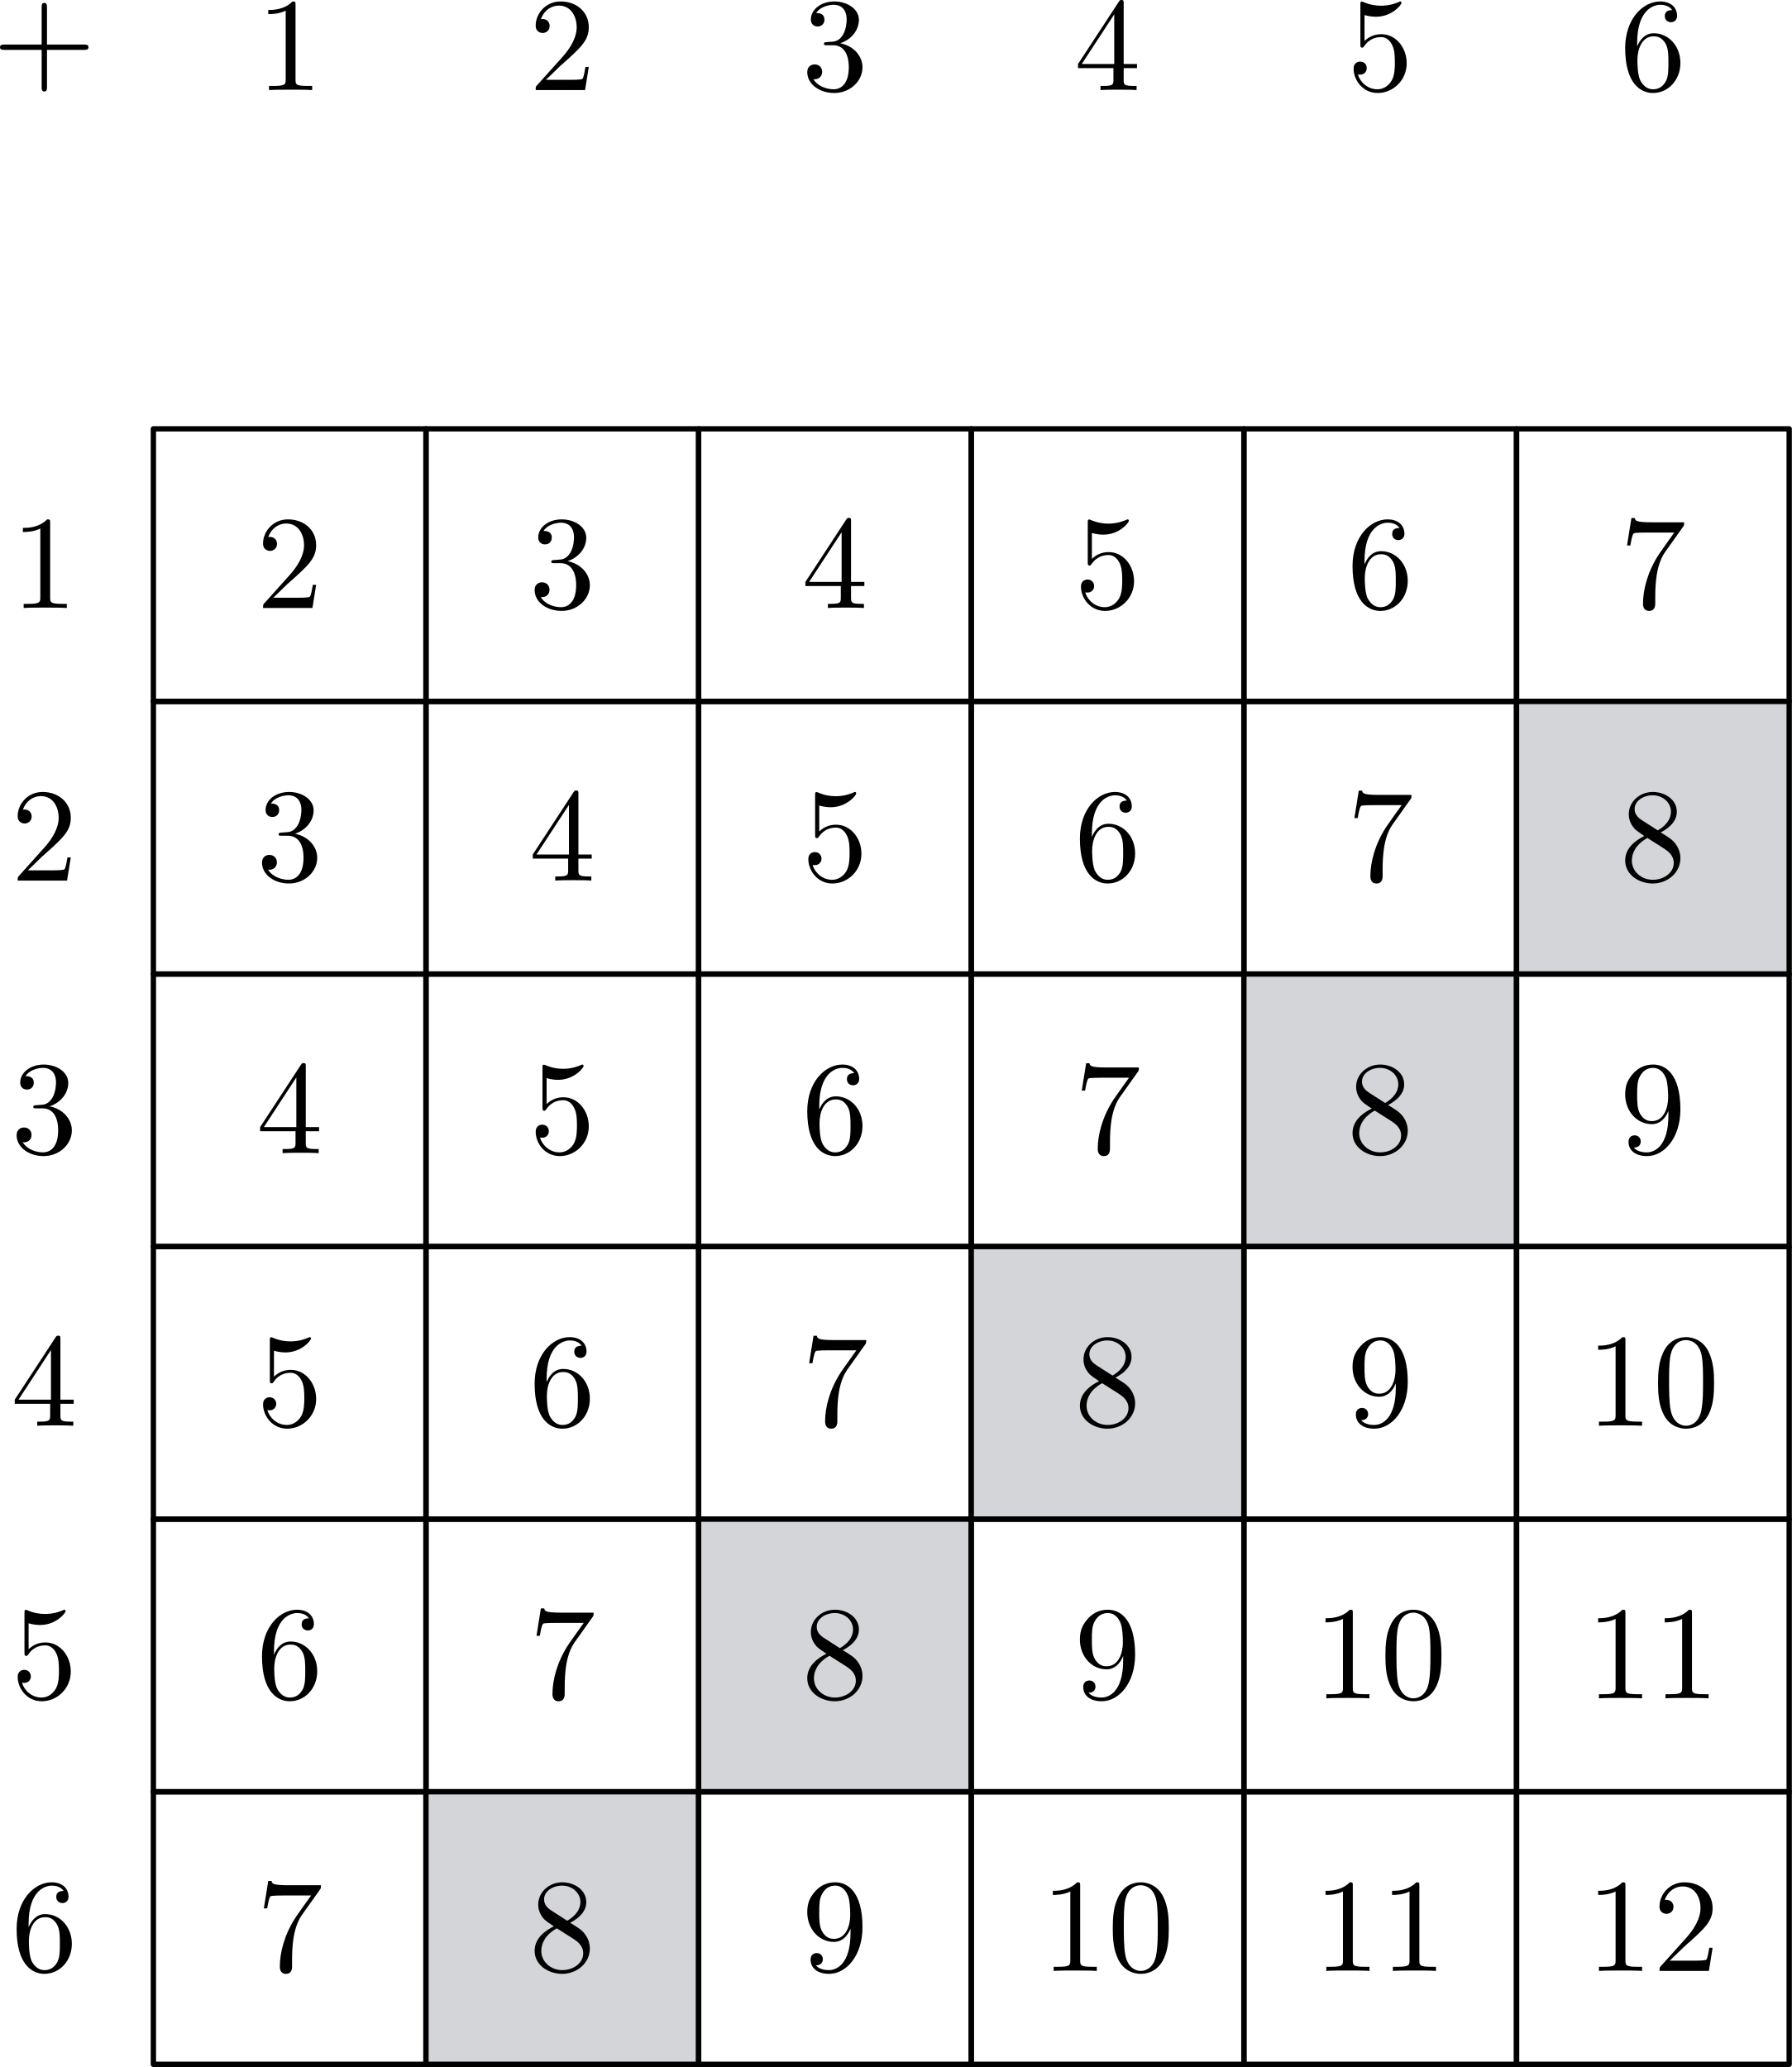
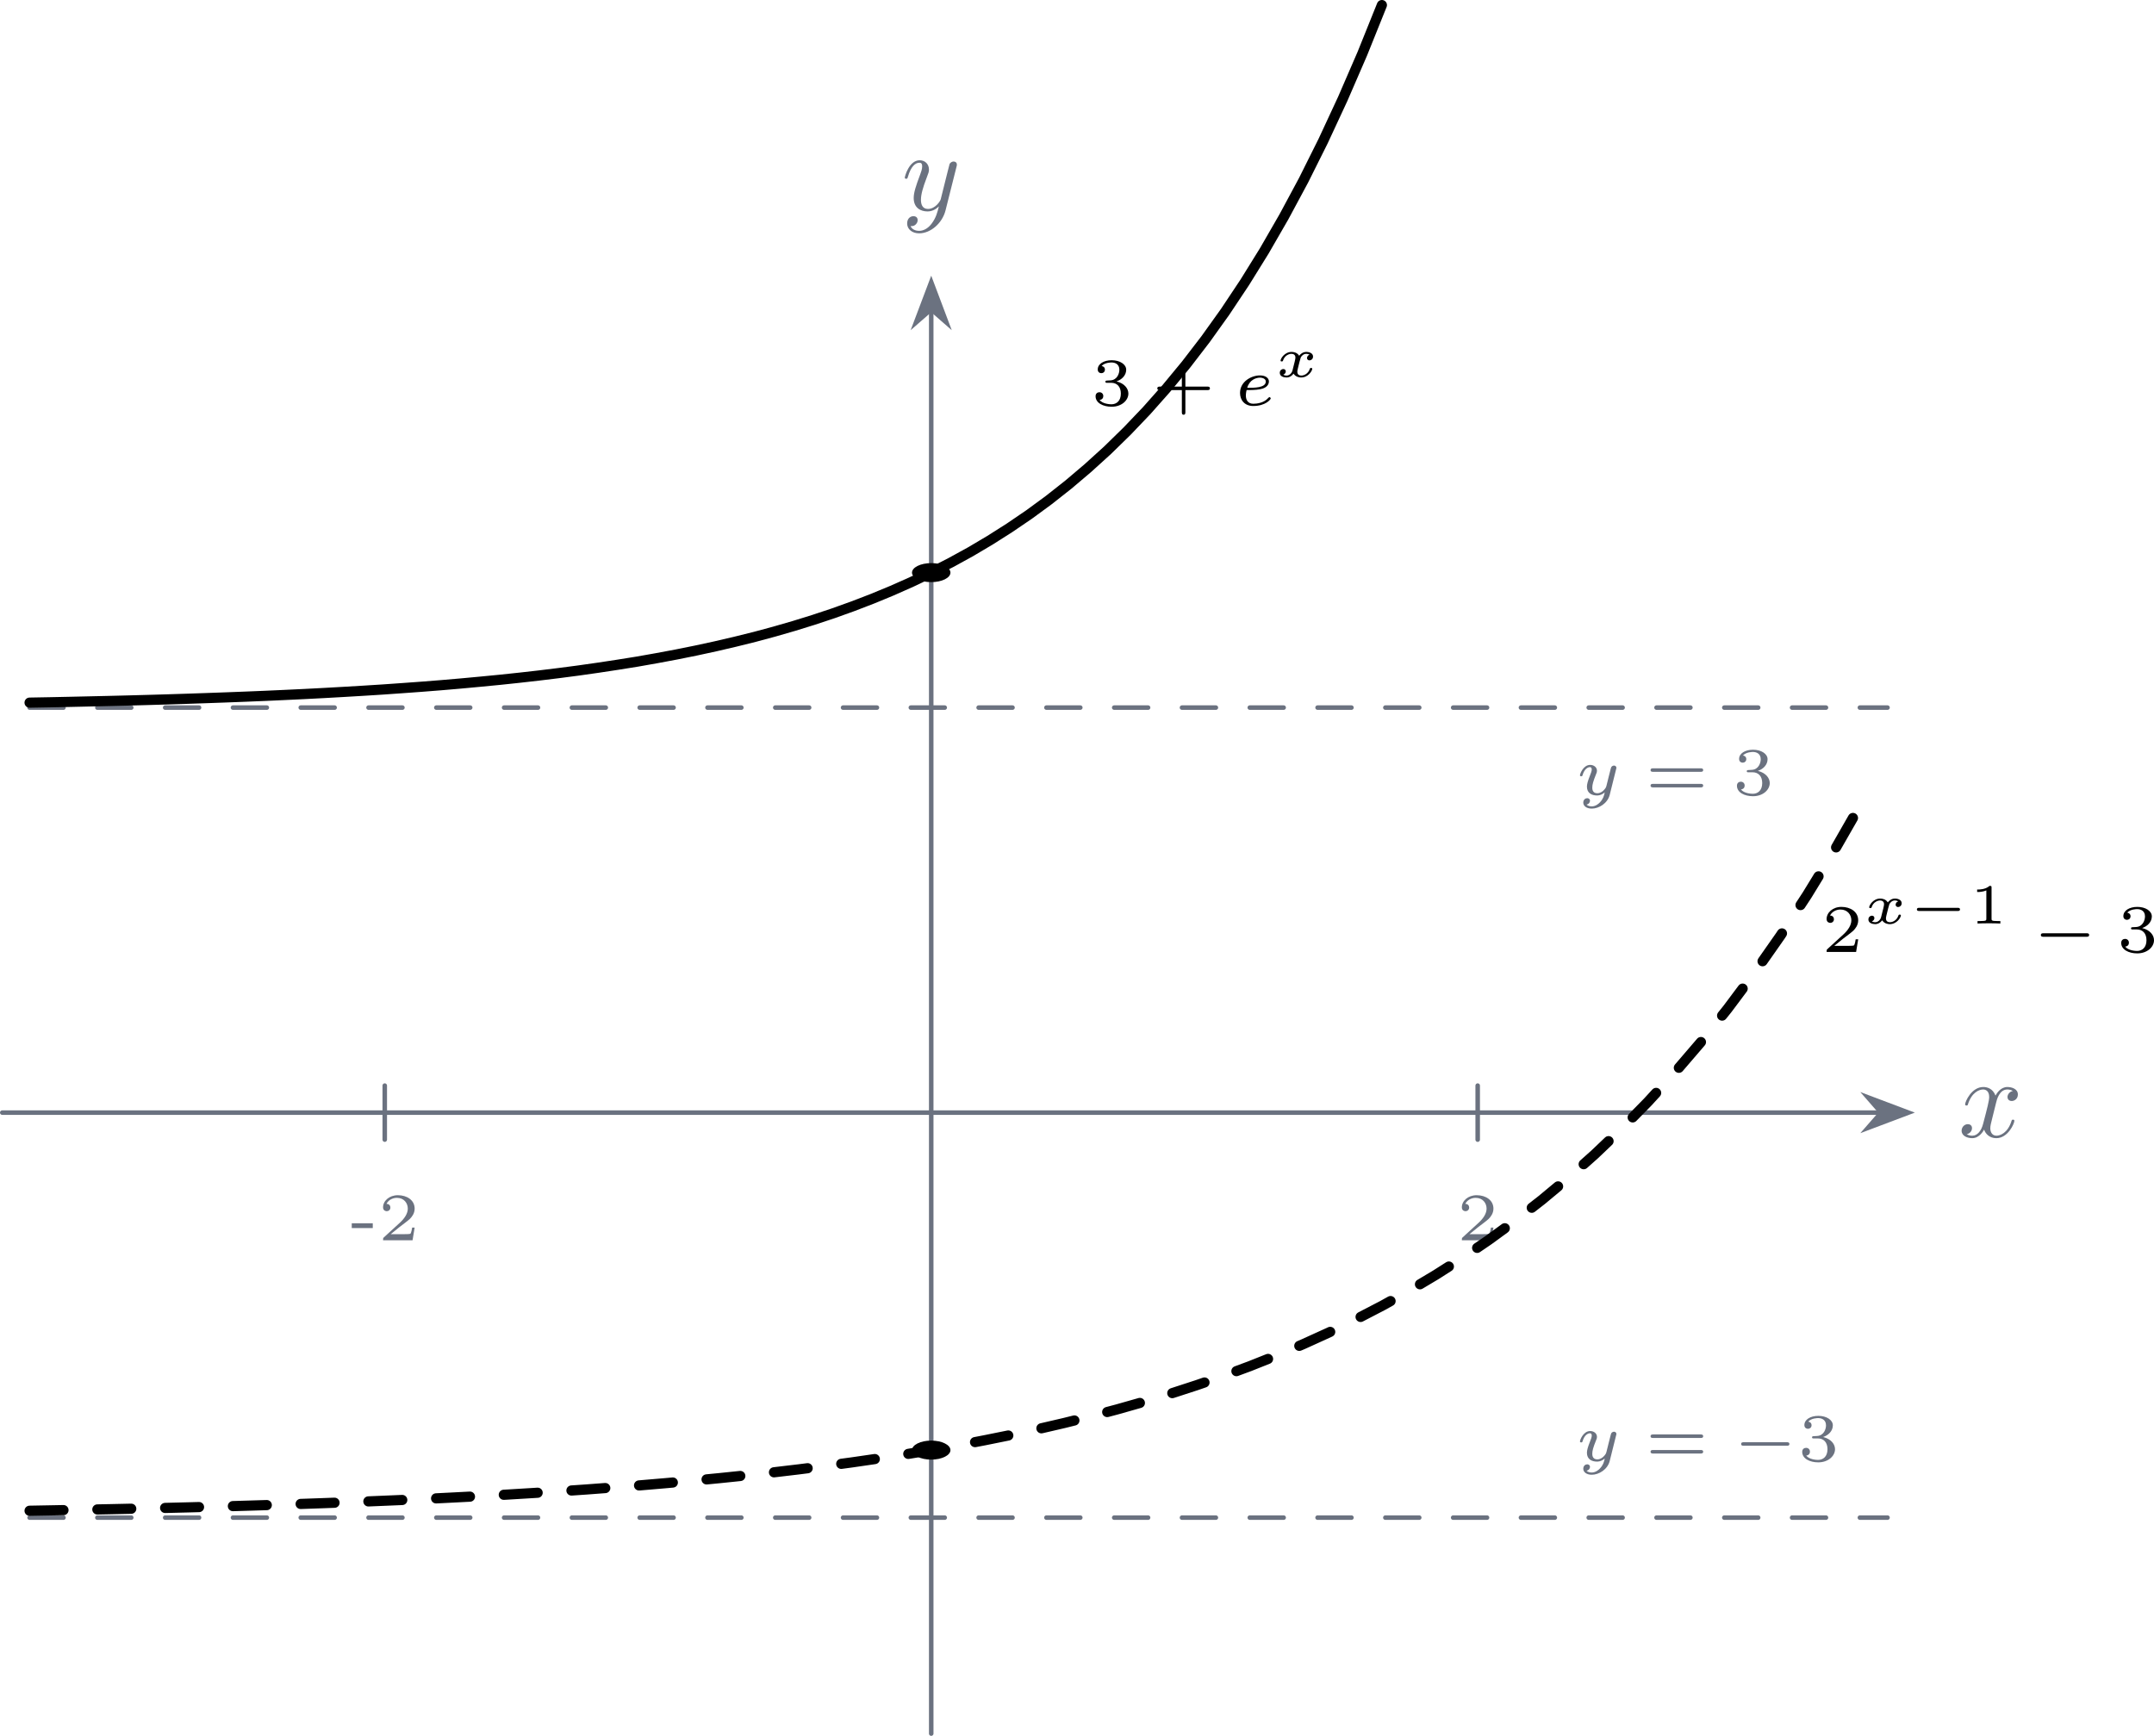
- <svg xmlns="http://www.w3.org/2000/svg" xmlns:xlink="http://www.w3.org/1999/xlink" version="1.1" width="187.794pt" height="216.671pt" viewBox="5.871 21.526 187.794 216.671">
+ <svg xmlns="http://www.w3.org/2000/svg" xmlns:xlink="http://www.w3.org/1999/xlink" version="1.1" width="265.934pt" height="214.325pt" viewBox="-0 -.004 265.934 214.325">
  <defs>
-     <use id="g17-43" xlink:href="#g10-43" transform="scale(.913242)" />
-     <use id="g17-48" xlink:href="#g10-48" transform="scale(.913242)" />
-     <use id="g17-49" xlink:href="#g10-49" transform="scale(.913242)" />
-     <use id="g17-50" xlink:href="#g10-50" transform="scale(.913242)" />
-     <use id="g17-51" xlink:href="#g10-51" transform="scale(.913242)" />
-     <use id="g17-52" xlink:href="#g10-52" transform="scale(.913242)" />
-     <use id="g17-53" xlink:href="#g10-53" transform="scale(.913242)" />
-     <use id="g17-54" xlink:href="#g10-54" transform="scale(.913242)" />
-     <use id="g17-55" xlink:href="#g10-55" transform="scale(.913242)" />
-     <use id="g17-56" xlink:href="#g10-56" transform="scale(.913242)" />
-     <use id="g17-57" xlink:href="#g10-57" transform="scale(.913242)" />
-     <path id="g10-43" d="M4.462-2.509H7.505C7.658-2.509 7.865-2.509 7.865-2.727S7.658-2.945 7.505-2.945H4.462V-6C4.462-6.153 4.462-6.36 4.244-6.36S4.025-6.153 4.025-6V-2.945H.971C.818-2.945 .611-2.945 .611-2.727S.818-2.509 .971-2.509H4.025V.545C4.025 .698 4.025 .905 4.244 .905S4.462 .698 4.462 .545V-2.509Z" />
-     <path id="g10-48" d="M5.018-3.491C5.018-4.364 4.964-5.236 4.582-6.044C4.08-7.091 3.185-7.265 2.727-7.265C2.073-7.265 1.276-6.982 .829-5.967C.48-5.215 .425-4.364 .425-3.491C.425-2.673 .469-1.691 .916-.862C1.385 .022 2.182 .24 2.716 .24C3.305 .24 4.135 .011 4.615-1.025C4.964-1.778 5.018-2.629 5.018-3.491ZM2.716 0C2.291 0 1.647-.273 1.451-1.32C1.331-1.975 1.331-2.978 1.331-3.622C1.331-4.32 1.331-5.04 1.418-5.629C1.625-6.927 2.444-7.025 2.716-7.025C3.076-7.025 3.796-6.829 4.004-5.749C4.113-5.138 4.113-4.309 4.113-3.622C4.113-2.804 4.113-2.062 3.993-1.364C3.829-.327 3.207 0 2.716 0Z" />
-     <path id="g10-49" d="M3.207-6.982C3.207-7.244 3.207-7.265 2.956-7.265C2.28-6.567 1.32-6.567 .971-6.567V-6.229C1.189-6.229 1.833-6.229 2.4-6.513V-.862C2.4-.469 2.367-.338 1.385-.338H1.036V0C1.418-.033 2.367-.033 2.804-.033S4.189-.033 4.571 0V-.338H4.222C3.24-.338 3.207-.458 3.207-.862V-6.982Z" />
-     <path id="g10-50" d="M1.385-.84L2.542-1.964C4.244-3.469 4.898-4.058 4.898-5.149C4.898-6.393 3.916-7.265 2.585-7.265C1.353-7.265 .545-6.262 .545-5.291C.545-4.68 1.091-4.68 1.124-4.68C1.309-4.68 1.691-4.811 1.691-5.258C1.691-5.542 1.495-5.825 1.113-5.825C1.025-5.825 1.004-5.825 .971-5.815C1.222-6.524 1.811-6.927 2.444-6.927C3.436-6.927 3.905-6.044 3.905-5.149C3.905-4.276 3.36-3.415 2.76-2.738L.665-.404C.545-.284 .545-.262 .545 0H4.593L4.898-1.898H4.625C4.571-1.571 4.495-1.091 4.385-.927C4.309-.84 3.589-.84 3.349-.84H1.385Z" />
-     <path id="g10-51" d="M3.164-3.84C4.058-4.135 4.691-4.898 4.691-5.76C4.691-6.655 3.731-7.265 2.684-7.265C1.582-7.265 .753-6.611 .753-5.782C.753-5.422 .993-5.215 1.309-5.215C1.647-5.215 1.865-5.455 1.865-5.771C1.865-6.316 1.353-6.316 1.189-6.316C1.527-6.851 2.247-6.993 2.64-6.993C3.087-6.993 3.687-6.753 3.687-5.771C3.687-5.64 3.665-5.007 3.382-4.527C3.055-4.004 2.684-3.971 2.411-3.96C2.324-3.949 2.062-3.927 1.985-3.927C1.898-3.916 1.822-3.905 1.822-3.796C1.822-3.676 1.898-3.676 2.084-3.676H2.564C3.458-3.676 3.862-2.935 3.862-1.865C3.862-.382 3.109-.065 2.629-.065C2.16-.065 1.342-.251 .96-.895C1.342-.84 1.68-1.08 1.68-1.495C1.68-1.887 1.385-2.105 1.069-2.105C.807-2.105 .458-1.953 .458-1.473C.458-.48 1.473 .24 2.662 .24C3.993 .24 4.985-.753 4.985-1.865C4.985-2.76 4.298-3.611 3.164-3.84Z" />
-     <path id="g10-52" d="M3.207-1.8V-.851C3.207-.458 3.185-.338 2.378-.338H2.149V0C2.596-.033 3.164-.033 3.622-.033S4.658-.033 5.105 0V-.338H4.876C4.069-.338 4.047-.458 4.047-.851V-1.8H5.138V-2.138H4.047V-7.102C4.047-7.32 4.047-7.385 3.873-7.385C3.775-7.385 3.742-7.385 3.655-7.255L.305-2.138V-1.8H3.207ZM3.273-2.138H.611L3.273-6.207V-2.138Z" />
-     <path id="g10-53" d="M4.898-2.193C4.898-3.491 4.004-4.582 2.825-4.582C2.302-4.582 1.833-4.407 1.44-4.025V-6.153C1.658-6.087 2.018-6.011 2.367-6.011C3.709-6.011 4.473-7.004 4.473-7.145C4.473-7.211 4.44-7.265 4.364-7.265C4.353-7.265 4.331-7.265 4.276-7.233C4.058-7.135 3.524-6.916 2.793-6.916C2.356-6.916 1.855-6.993 1.342-7.222C1.255-7.255 1.233-7.255 1.211-7.255C1.102-7.255 1.102-7.167 1.102-6.993V-3.764C1.102-3.567 1.102-3.48 1.255-3.48C1.331-3.48 1.353-3.513 1.396-3.578C1.516-3.753 1.92-4.342 2.804-4.342C3.371-4.342 3.644-3.84 3.731-3.644C3.905-3.24 3.927-2.815 3.927-2.269C3.927-1.887 3.927-1.233 3.665-.775C3.404-.349 3-.065 2.498-.065C1.702-.065 1.08-.644 .895-1.287C.927-1.276 .96-1.265 1.08-1.265C1.44-1.265 1.625-1.538 1.625-1.8S1.44-2.335 1.08-2.335C.927-2.335 .545-2.258 .545-1.756C.545-.818 1.298 .24 2.52 .24C3.785 .24 4.898-.807 4.898-2.193Z" />
-     <path id="g10-54" d="M1.44-3.578V-3.84C1.44-6.6 2.793-6.993 3.349-6.993C3.611-6.993 4.069-6.927 4.309-6.556C4.145-6.556 3.709-6.556 3.709-6.065C3.709-5.727 3.971-5.564 4.211-5.564C4.385-5.564 4.713-5.662 4.713-6.087C4.713-6.742 4.233-7.265 3.327-7.265C1.931-7.265 .458-5.858 .458-3.447C.458-.535 1.724 .24 2.738 .24C3.949 .24 4.985-.785 4.985-2.225C4.985-3.611 4.015-4.658 2.804-4.658C2.062-4.658 1.658-4.102 1.44-3.578ZM2.738-.065C2.051-.065 1.724-.72 1.658-.884C1.462-1.396 1.462-2.269 1.462-2.465C1.462-3.316 1.811-4.407 2.793-4.407C2.967-4.407 3.469-4.407 3.807-3.731C4.004-3.327 4.004-2.771 4.004-2.236C4.004-1.713 4.004-1.167 3.818-.775C3.491-.12 2.989-.065 2.738-.065Z" />
-     <path id="g10-55" d="M5.193-6.644C5.291-6.775 5.291-6.796 5.291-7.025H2.64C1.309-7.025 1.287-7.167 1.244-7.375H.971L.611-5.127H.884C.916-5.302 1.015-5.989 1.156-6.12C1.233-6.185 2.084-6.185 2.225-6.185H4.484C4.364-6.011 3.502-4.822 3.262-4.462C2.28-2.989 1.92-1.473 1.92-.36C1.92-.251 1.92 .24 2.422 .24S2.924-.251 2.924-.36V-.916C2.924-1.516 2.956-2.116 3.044-2.705C3.087-2.956 3.24-3.895 3.72-4.571L5.193-6.644Z" />
-     <path id="g10-56" d="M1.778-4.985C1.276-5.313 1.233-5.684 1.233-5.869C1.233-6.535 1.942-6.993 2.716-6.993C3.513-6.993 4.211-6.425 4.211-5.64C4.211-5.018 3.785-4.495 3.131-4.113L1.778-4.985ZM3.371-3.949C4.156-4.353 4.691-4.92 4.691-5.64C4.691-6.644 3.72-7.265 2.727-7.265C1.636-7.265 .753-6.458 .753-5.444C.753-5.247 .775-4.756 1.233-4.244C1.353-4.113 1.756-3.84 2.029-3.655C1.396-3.338 .458-2.727 .458-1.647C.458-.491 1.571 .24 2.716 .24C3.949 .24 4.985-.665 4.985-1.833C4.985-2.225 4.865-2.716 4.451-3.175C4.244-3.404 4.069-3.513 3.371-3.949ZM2.28-3.491L3.622-2.64C3.927-2.433 4.44-2.105 4.44-1.44C4.44-.633 3.622-.065 2.727-.065C1.789-.065 1.004-.742 1.004-1.647C1.004-2.28 1.353-2.978 2.28-3.491Z" />
-     <path id="g10-57" d="M4.004-3.469V-3.12C4.004-.567 2.869-.065 2.236-.065C2.051-.065 1.462-.087 1.167-.458C1.647-.458 1.735-.775 1.735-.96C1.735-1.298 1.473-1.462 1.233-1.462C1.058-1.462 .731-1.364 .731-.938C.731-.207 1.32 .24 2.247 .24C3.655 .24 4.985-1.244 4.985-3.589C4.985-6.524 3.731-7.265 2.76-7.265C2.16-7.265 1.625-7.069 1.156-6.578C.709-6.087 .458-5.629 .458-4.811C.458-3.447 1.418-2.378 2.64-2.378C3.305-2.378 3.753-2.836 4.004-3.469ZM2.651-2.629C2.476-2.629 1.975-2.629 1.636-3.316C1.44-3.72 1.44-4.265 1.44-4.8C1.44-5.389 1.44-5.902 1.669-6.305C1.964-6.851 2.378-6.993 2.76-6.993C3.262-6.993 3.622-6.622 3.807-6.131C3.938-5.782 3.982-5.095 3.982-4.593C3.982-3.687 3.611-2.629 2.651-2.629Z" />
+     <path id="g23-49" d="M1.983-3.168C1.983-3.318 1.968-3.318 1.803-3.318C1.45-2.999 .897-2.999 .797-2.999H.712V-2.78H.797C.912-2.78 1.235-2.795 1.524-2.919V-.428C1.524-.274 1.524-.219 .996-.219H.747V0C1.021-.02 1.465-.02 1.753-.02S2.486-.02 2.76 0V-.219H2.511C1.983-.219 1.983-.274 1.983-.428V-3.168Z" />
+     <path id="g20-120" d="M3.093-1.953C2.864-1.883 2.864-1.664 2.864-1.659C2.864-1.574 2.924-1.455 3.088-1.455C3.228-1.455 3.397-1.574 3.397-1.793C3.397-2.087 3.068-2.202 2.804-2.202C2.481-2.202 2.271-1.993 2.172-1.863C2.007-2.147 1.689-2.202 1.509-2.202C.887-2.202 .533-1.614 .533-1.43C.533-1.36 .613-1.36 .638-1.36C.682-1.36 .722-1.365 .742-1.42C.892-1.908 1.3-2.032 1.489-2.032C1.654-2.032 1.843-1.963 1.843-1.699C1.843-1.574 1.753-1.23 1.584-.568C1.509-.284 1.28-.115 1.066-.115C1.031-.115 .887-.115 .767-.194C.991-.274 .991-.463 .991-.483C.991-.628 .882-.692 .772-.692C.648-.692 .463-.593 .463-.354C.463-.05 .802 .055 1.056 .055C1.33 .055 1.554-.105 1.674-.284C1.873 .015 2.192 .055 2.346 .055C2.974 .055 3.328-.538 3.328-.717C3.328-.787 3.243-.787 3.223-.787C3.138-.787 3.128-.757 3.113-.712C2.969-.264 2.585-.115 2.366-.115C2.217-.115 2.012-.169 2.012-.448C2.012-.508 2.012-.543 2.052-.712C2.137-1.061 2.271-1.614 2.311-1.704C2.376-1.833 2.54-2.032 2.795-2.032C2.809-2.032 2.979-2.032 3.093-1.953Z" />
+     <path id="g4-0" d="M4.758-1.339C4.854-1.339 5.003-1.339 5.003-1.494S4.854-1.65 4.758-1.65H.992C.897-1.65 .747-1.65 .747-1.494S.897-1.339 .992-1.339H4.758Z" />
+     <path id="g6-101" d="M1.321-1.345C1.716-1.345 2.17-1.375 2.481-1.476C3.001-1.65 3.025-2.014 3.025-2.104C3.025-2.397 2.738-2.636 2.23-2.636C1.494-2.636 .478-2.11 .478-1.088C.478-.454 .891 .06 1.638 .06C2.75 .06 3.186-.532 3.186-.604C3.186-.658 3.12-.723 3.072-.723C3.043-.723 3.037-.717 2.947-.628C2.588-.221 1.979-.137 1.65-.137C1.166-.137 .992-.484 .992-.867C.992-.915 .998-1.112 1.058-1.345H1.321ZM1.112-1.542C1.309-2.248 1.895-2.439 2.23-2.439C2.511-2.439 2.75-2.313 2.75-2.098C2.75-1.542 1.751-1.542 1.112-1.542Z" />
+     <path id="g6-121" d="M3.563-2.295C3.575-2.337 3.581-2.361 3.581-2.379C3.581-2.451 3.527-2.576 3.365-2.576C3.264-2.576 3.162-2.511 3.12-2.427C3.096-2.385 3.055-2.2 3.025-2.086L2.899-1.59L2.714-.843C2.672-.675 2.648-.58 2.409-.353C2.343-.293 2.152-.137 1.895-.137C1.453-.137 1.453-.526 1.453-.634C1.453-.897 1.524-1.166 1.787-1.823C1.847-1.967 1.865-2.008 1.865-2.116C1.865-2.451 1.566-2.636 1.267-2.636C.658-2.636 .365-1.847 .365-1.716C.365-1.686 .389-1.632 .472-1.632S.574-1.668 .592-1.722C.759-2.301 1.076-2.439 1.243-2.439C1.363-2.439 1.405-2.361 1.405-2.224C1.405-2.098 1.327-1.895 1.261-1.733C1.052-1.207 .98-.933 .98-.717C.98-.149 1.405 .06 1.871 .06C1.955 .06 2.236 .06 2.552-.215C2.475 .114 2.421 .347 2.134 .658C2.026 .777 1.757 1.022 1.399 1.022C1.345 1.022 1.088 1.016 .95 .861C1.213 .813 1.249 .58 1.249 .526C1.249 .365 1.118 .299 1.004 .299C.855 .299 .658 .418 .658 .693C.658 .98 .938 1.219 1.405 1.219C2.038 1.219 2.803 .753 2.989 .006L3.563-2.295Z" />
+     <path id="g17-0" d="M4.384-1.106C4.463-1.106 4.598-1.106 4.598-1.245S4.463-1.385 4.384-1.385H1.011C.932-1.385 .797-1.385 .797-1.245S.932-1.106 1.011-1.106H4.384Z" />
+     <path id="g8-43" d="M2.947-1.339H4.878C4.961-1.339 5.111-1.339 5.111-1.494S4.961-1.65 4.878-1.65H2.947V-3.587C2.947-3.67 2.947-3.82 2.792-3.82S2.636-3.67 2.636-3.587V-1.65H.705C.622-1.65 .472-1.65 .472-1.494S.622-1.339 .705-1.339H2.636V.598C2.636 .681 2.636 .831 2.792 .831S2.947 .681 2.947 .598V-1.339Z" />
+     <path id="g8-45" d="M2.014-1.076V-1.5H.161V-1.076H2.014Z" />
+     <path id="g8-50" d="M3.216-1.118H2.995C2.983-1.034 2.923-.64 2.833-.574C2.792-.538 2.307-.538 2.224-.538H1.106L1.871-1.16C2.074-1.321 2.606-1.704 2.792-1.883C2.971-2.062 3.216-2.367 3.216-2.792C3.216-3.539 2.54-3.975 1.739-3.975C.968-3.975 .43-3.467 .43-2.905C.43-2.6 .687-2.564 .753-2.564C.903-2.564 1.076-2.672 1.076-2.887C1.076-3.019 .998-3.21 .735-3.21C.873-3.515 1.237-3.742 1.65-3.742C2.277-3.742 2.612-3.276 2.612-2.792C2.612-2.367 2.331-1.931 1.913-1.548L.496-.251C.436-.191 .43-.185 .43 0H3.031L3.216-1.118Z" />
+     <path id="g8-51" d="M1.757-1.985C2.266-1.985 2.606-1.644 2.606-1.034C2.606-.377 2.212-.09 1.775-.09C1.614-.09 .998-.126 .729-.472C.962-.496 1.058-.652 1.058-.813C1.058-1.016 .915-1.154 .717-1.154C.556-1.154 .377-1.052 .377-.801C.377-.209 1.034 .126 1.793 .126C2.678 .126 3.27-.442 3.27-1.034C3.27-1.47 2.935-1.931 2.224-2.11C2.696-2.266 3.078-2.648 3.078-3.138C3.078-3.616 2.517-3.975 1.799-3.975C1.1-3.975 .568-3.652 .568-3.162C.568-2.905 .765-2.833 .885-2.833C1.04-2.833 1.201-2.941 1.201-3.15C1.201-3.335 1.07-3.443 .909-3.467C1.19-3.778 1.733-3.778 1.787-3.778C2.092-3.778 2.475-3.634 2.475-3.138C2.475-2.809 2.289-2.236 1.692-2.2C1.584-2.194 1.423-2.182 1.369-2.182C1.309-2.176 1.243-2.17 1.243-2.08C1.243-1.985 1.309-1.985 1.411-1.985H1.757Z" />
+     <path id="g8-61" d="M4.89-2.026C4.973-2.026 5.111-2.026 5.111-2.182S4.949-2.337 4.86-2.337H.723C.634-2.337 .472-2.337 .472-2.182S.61-2.026 .693-2.026H4.89ZM4.86-.652C4.949-.652 5.111-.652 5.111-.807S4.973-.962 4.89-.962H.693C.61-.962 .472-.962 .472-.807S.634-.652 .723-.652H4.86Z" />
+     <path id="g18-120" d="M3.328-3.009C3.387-3.268 3.616-4.184 4.314-4.184C4.364-4.184 4.603-4.184 4.812-4.055C4.533-4.005 4.334-3.756 4.334-3.517C4.334-3.357 4.443-3.168 4.712-3.168C4.932-3.168 5.25-3.347 5.25-3.746C5.25-4.264 4.663-4.403 4.324-4.403C3.746-4.403 3.397-3.875 3.278-3.646C3.029-4.304 2.491-4.403 2.202-4.403C1.166-4.403 .598-3.118 .598-2.869C.598-2.77 .697-2.77 .717-2.77C.797-2.77 .827-2.79 .847-2.879C1.186-3.935 1.843-4.184 2.182-4.184C2.371-4.184 2.72-4.095 2.72-3.517C2.72-3.208 2.55-2.54 2.182-1.146C2.022-.528 1.674-.11 1.235-.11C1.176-.11 .946-.11 .737-.239C.986-.289 1.205-.498 1.205-.777C1.205-1.046 .986-1.126 .837-1.126C.538-1.126 .289-.867 .289-.548C.289-.09 .787 .11 1.225 .11C1.883 .11 2.242-.588 2.271-.648C2.391-.279 2.75 .11 3.347 .11C4.374 .11 4.941-1.176 4.941-1.425C4.941-1.524 4.852-1.524 4.822-1.524C4.732-1.524 4.712-1.484 4.692-1.415C4.364-.349 3.686-.11 3.367-.11C2.979-.11 2.819-.428 2.819-.767C2.819-.986 2.879-1.205 2.989-1.644L3.328-3.009Z" />
+     <path id="g18-121" d="M4.842-3.796C4.882-3.935 4.882-3.955 4.882-4.025C4.882-4.204 4.742-4.294 4.593-4.294C4.493-4.294 4.334-4.234 4.244-4.085C4.224-4.035 4.144-3.726 4.105-3.547C4.035-3.288 3.965-3.019 3.905-2.75L3.457-.956C3.417-.807 2.989-.11 2.331-.11C1.823-.11 1.714-.548 1.714-.917C1.714-1.375 1.883-1.993 2.222-2.869C2.381-3.278 2.421-3.387 2.421-3.587C2.421-4.035 2.102-4.403 1.604-4.403C.658-4.403 .289-2.959 .289-2.869C.289-2.77 .389-2.77 .408-2.77C.508-2.77 .518-2.79 .568-2.949C.837-3.885 1.235-4.184 1.574-4.184C1.654-4.184 1.823-4.184 1.823-3.866C1.823-3.616 1.724-3.357 1.654-3.168C1.255-2.112 1.076-1.544 1.076-1.076C1.076-.189 1.704 .11 2.291 .11C2.68 .11 3.019-.06 3.298-.339C3.168 .179 3.049 .667 2.65 1.196C2.391 1.534 2.012 1.823 1.554 1.823C1.415 1.823 .966 1.793 .797 1.405C.956 1.405 1.086 1.405 1.225 1.285C1.325 1.196 1.425 1.066 1.425 .877C1.425 .568 1.156 .528 1.056 .528C.827 .528 .498 .687 .498 1.176C.498 1.674 .936 2.042 1.554 2.042C2.58 2.042 3.606 1.136 3.885 .01L4.842-3.796Z" />
  </defs>
  <g id="page1" transform="matrix(1.4 0 0 1.4 0 0)">
-     <path d="M15.676 47.484V67.894H36.082V47.484Z" stroke="#000" fill="none" stroke-width=".399" stroke-linecap="round" stroke-linejoin="round" />
-     <g transform="matrix(1 0 0 1 17.91902 -98.8385)">
-       <use x="5.469" y="159.737" xlink:href="#g17-50" />
+     <path d="M.199 98.121H165.801" stroke="#6b7280" fill="none" stroke-width=".399" stroke-linecap="round" stroke-linejoin="round" />
+     <path d="M168.297 98.121L164.723 96.773L165.899 98.121L164.723 99.469Z" fill="#6b7280" />
+     <path d="M168.297 98.121L164.723 96.773L165.899 98.121L164.723 99.469Z" stroke="#6b7280" fill="none" stroke-width=".399" stroke-miterlimit="10" stroke-linecap="round" />
+     <g fill="#6b7280" transform="matrix(1 0 0 1 90.5771 2.1449)">
+       <use x="82.121" y="98.121" xlink:href="#g18-120" />
    </g>
-     <path d="M36.082 47.484V67.894H56.492V47.484Z" stroke="#000" fill="none" stroke-width=".399" stroke-miterlimit="10" stroke-linecap="round" stroke-linejoin="round" />
-     <g transform="matrix(1 0 0 1 38.32872 -98.8385)">
-       <use x="5.469" y="159.737" xlink:href="#g17-51" />
+     <path d="M82.121 152.887V27.371" stroke="#6b7280" fill="none" stroke-width=".399" stroke-miterlimit="10" stroke-linecap="round" stroke-linejoin="round" />
+     <path d="M82.121 24.875L80.773 28.445L82.121 27.27L83.465 28.445Z" fill="#6b7280" />
+     <path d="M82.121 24.875L80.773 28.445L82.121 27.27L83.465 28.445Z" stroke="#6b7280" fill="none" stroke-width=".399" stroke-miterlimit="10" stroke-linecap="round" />
+     <g fill="#6b7280" transform="matrix(1 0 0 1 -2.621 -79.5872)">
+       <use x="82.121" y="98.121" xlink:href="#g18-121" />
    </g>
-     <path d="M56.492 47.484V67.894H76.902V47.484Z" stroke="#000" fill="none" stroke-width=".399" stroke-miterlimit="10" stroke-linecap="round" stroke-linejoin="round" />
-     <g transform="matrix(1 0 0 1 58.73852 -98.8385)">
-       <use x="5.469" y="159.737" xlink:href="#g17-52" />
+     <path d="M33.93 100.504V95.738" stroke="#6b7280" fill="none" stroke-width=".399" stroke-miterlimit="10" stroke-linecap="round" stroke-linejoin="round" />
+     <g fill="#6b7280" transform="matrix(1 0 0 1 -51.2617 11.2589)">
+       <use x="82.121" y="98.121" xlink:href="#g8-45" />
+       <use x="84.612" y="98.121" xlink:href="#g8-50" />
    </g>
-     <path d="M76.902 47.484V67.894H97.312V47.484Z" stroke="#000" fill="none" stroke-width=".399" stroke-miterlimit="10" stroke-linecap="round" stroke-linejoin="round" />
-     <g transform="matrix(1 0 0 1 79.14822 -98.8385)">
-       <use x="5.469" y="159.737" xlink:href="#g17-53" />
+     <path d="M130.312 100.504V95.738" stroke="#6b7280" fill="none" stroke-width=".399" stroke-miterlimit="10" stroke-linecap="round" stroke-linejoin="round" />
+     <g fill="#6b7280" transform="matrix(1 0 0 1 46.3631 11.2589)">
+       <use x="82.121" y="98.121" xlink:href="#g8-50" />
    </g>
-     <path d="M97.312 47.484V67.894H117.722V47.484Z" stroke="#000" fill="none" stroke-width=".399" stroke-miterlimit="10" stroke-linecap="round" stroke-linejoin="round" />
-     <g transform="matrix(1 0 0 1 99.55772 -98.8385)">
-       <use x="5.469" y="159.737" xlink:href="#g17-54" />
+     <path d="M2.609 133.84H166.453" stroke="#6b7280" fill="none" stroke-width=".399" stroke-miterlimit="10" stroke-linecap="round" stroke-linejoin="round" stroke-dasharray="2.989 2.989" />
+     <g fill="#6b7280" transform="matrix(1 0 0 1 56.8441 30.7189)">
+       <use x="82.121" y="98.121" xlink:href="#g6-121" />
+       <use x="88.241" y="98.121" xlink:href="#g8-61" />
+       <use x="95.953" y="98.121" xlink:href="#g4-0" />
+       <use x="101.709" y="98.121" xlink:href="#g8-51" />
    </g>
-     <path d="M117.722 47.484V67.894H138.133V47.484Z" stroke="#000" fill="none" stroke-width=".399" stroke-miterlimit="10" stroke-linecap="round" stroke-linejoin="round" />
-     <g transform="matrix(1 0 0 1 119.9677 -98.8385)">
-       <use x="5.469" y="159.737" xlink:href="#g17-55" />
+     <path d="M2.609 62.402H166.453" stroke="#6b7280" fill="none" stroke-width=".399" stroke-miterlimit="10" stroke-linecap="round" stroke-linejoin="round" stroke-dasharray="2.989 2.989" />
+     <g fill="#6b7280" transform="matrix(1 0 0 1 56.8441 -28.0293)">
+       <use x="82.121" y="98.121" xlink:href="#g6-121" />
+       <use x="88.241" y="98.121" xlink:href="#g8-61" />
+       <use x="95.953" y="98.121" xlink:href="#g8-51" />
    </g>
-     <path d="M15.676 67.894V88.305H36.082V67.894Z" stroke="#000" fill="none" stroke-width=".399" stroke-miterlimit="10" stroke-linecap="round" stroke-linejoin="round" />
-     <g transform="matrix(1 0 0 1 17.91902 -78.4287)">
-       <use x="5.469" y="159.737" xlink:href="#g17-51" />
+     <path d="M2.609 61.965L4.336 61.934L6.062 61.898L7.793 61.859L9.52 61.82L11.25 61.777L12.977 61.73L14.707 61.68L16.434 61.625L18.164 61.566L19.891 61.504L21.621 61.438L23.348 61.367L25.078 61.289L26.805 61.207L28.531 61.117L30.262 61.02L31.988 60.918L33.719 60.809L35.445 60.688L37.176 60.562L38.902 60.426L40.633 60.277L42.359 60.117L44.09 59.949L45.816 59.766L47.547 59.57L49.273 59.359L51 59.133L52.73 58.887L54.457 58.625L56.188 58.348L57.914 58.043L59.645 57.719L61.371 57.371L63.102 56.996L64.828 56.594L66.559 56.164L68.285 55.699L70.016 55.199L71.742 54.664L73.469 54.09L75.199 53.469L76.926 52.805L78.656 52.09L80.383 51.324L82.113 50.5L83.84 49.617L85.57 48.668L87.297 47.645L89.027 46.547L90.754 45.371L92.484 44.102L94.211 42.742L95.938 41.277L97.668 39.707L99.394 38.02L101.125 36.207L102.852 34.258L104.582 32.164L106.309 29.918L108.039 27.5L109.766 24.906L111.496 22.117L113.223 19.121L114.953 15.902L116.68 12.441L118.406 8.727L120.137 4.734L121.863 .445" stroke="#000" fill="none" stroke-width=".897" stroke-miterlimit="10" stroke-linecap="round" stroke-linejoin="round" />
+     <g transform="matrix(1 0 0 1 14.1164 -62.3787)">
+       <use x="82.121" y="98.121" xlink:href="#g8-51" />
+       <use x="87.471" y="98.121" xlink:href="#g8-43" />
+       <use x="94.759" y="98.121" xlink:href="#g6-101" />
+       <use x="98.279" y="95.613" xlink:href="#g20-120" />
    </g>
-     <path d="M36.082 67.894V88.305H56.492V67.894Z" stroke="#000" fill="none" stroke-width=".399" stroke-miterlimit="10" stroke-linecap="round" stroke-linejoin="round" />
-     <g transform="matrix(1 0 0 1 38.32872 -78.4287)">
-       <use x="5.469" y="159.737" xlink:href="#g17-52" />
+     <path d="M2.609 133.234L4.945 133.191L7.285 133.144L9.625 133.098L11.965 133.047L14.305 132.992L16.645 132.934L18.984 132.871L21.324 132.801L23.664 132.731L26 132.652L28.34 132.57L30.68 132.484L33.02 132.387L35.359 132.289L37.699 132.18L40.039 132.062L42.379 131.941L44.719 131.809L47.055 131.668L49.395 131.516L51.734 131.356L54.074 131.18L56.414 130.996L58.754 130.797L61.094 130.586L63.434 130.359L65.773 130.117L68.109 129.859L70.449 129.582L72.789 129.285L75.129 128.969L77.469 128.629L79.809 128.266L82.148 127.879L84.488 127.465L86.828 127.019L89.164 126.547L91.504 126.039L93.844 125.496L96.184 124.914L98.523 124.293L100.863 123.629L103.203 122.918L105.543 122.156L107.883 121.348L110.223 120.481L112.559 119.551L114.898 118.555L117.238 117.492L119.578 116.352L121.918 115.137L124.258 113.836L126.598 112.441L128.938 110.953L131.277 109.359L133.613 107.656L135.953 105.832L138.293 103.887L140.633 101.801L142.973 99.57L145.312 97.184L147.652 94.633L149.992 91.906L152.332 88.984L154.668 85.863L157.008 82.523L159.348 78.953L161.688 75.133L164.027 71.047" stroke="#000" fill="none" stroke-width=".897" stroke-miterlimit="10" stroke-linecap="round" stroke-linejoin="round" stroke-dasharray="2.989 2.989" />
+     <g transform="matrix(1 0 0 1 78.5301 -14.1682)">
+       <use x="82.121" y="98.121" xlink:href="#g8-50" />
+       <use x="85.774" y="95.613" xlink:href="#g20-120" />
+       <use x="89.717" y="95.613" xlink:href="#g17-0" />
+       <use x="95.114" y="95.613" xlink:href="#g23-49" />
+       <use x="100.699" y="98.121" xlink:href="#g4-0" />
+       <use x="108.153" y="98.121" xlink:href="#g8-51" />
    </g>
-     <path d="M56.492 67.894V88.305H76.902V67.894Z" stroke="#000" fill="none" stroke-width=".399" stroke-miterlimit="10" stroke-linecap="round" stroke-linejoin="round" />
-     <g transform="matrix(1 0 0 1 58.73852 -78.4287)">
-       <use x="5.469" y="159.737" xlink:href="#g17-53" />
-     </g>
-     <path d="M76.902 67.894V88.305H97.312V67.894Z" stroke="#000" fill="none" stroke-width=".399" stroke-miterlimit="10" stroke-linecap="round" stroke-linejoin="round" />
-     <g transform="matrix(1 0 0 1 79.14822 -78.4287)">
-       <use x="5.469" y="159.737" xlink:href="#g17-54" />
-     </g>
-     <path d="M97.312 67.894V88.305H117.722V67.894Z" stroke="#000" fill="none" stroke-width=".399" stroke-miterlimit="10" stroke-linecap="round" stroke-linejoin="round" />
-     <g transform="matrix(1 0 0 1 99.55772 -78.4287)">
-       <use x="5.469" y="159.737" xlink:href="#g17-55" />
-     </g>
-     <path d="M117.722 67.894V88.305H138.133V67.894Z" fill="#d3d5d9" />
-     <path d="M117.722 67.894V88.305H138.133V67.894Z" stroke="#000" fill="none" stroke-width=".399" stroke-miterlimit="10" stroke-linecap="round" stroke-linejoin="round" />
-     <g transform="matrix(1 0 0 1 119.9677 -78.4287)">
-       <use x="5.469" y="159.737" xlink:href="#g17-56" />
-     </g>
-     <path d="M15.676 88.305V108.711H36.082V88.305Z" stroke="#000" fill="none" stroke-width=".399" stroke-miterlimit="10" stroke-linecap="round" stroke-linejoin="round" />
-     <g transform="matrix(1 0 0 1 17.91902 -58.019)">
-       <use x="5.469" y="159.737" xlink:href="#g17-52" />
-     </g>
-     <path d="M36.082 88.305V108.711H56.492V88.305Z" stroke="#000" fill="none" stroke-width=".399" stroke-miterlimit="10" stroke-linecap="round" stroke-linejoin="round" />
-     <g transform="matrix(1 0 0 1 38.32872 -58.019)">
-       <use x="5.469" y="159.737" xlink:href="#g17-53" />
-     </g>
-     <path d="M56.492 88.305V108.711H76.902V88.305Z" stroke="#000" fill="none" stroke-width=".399" stroke-miterlimit="10" stroke-linecap="round" stroke-linejoin="round" />
-     <g transform="matrix(1 0 0 1 58.73852 -58.019)">
-       <use x="5.469" y="159.737" xlink:href="#g17-54" />
-     </g>
-     <path d="M76.902 88.305V108.711H97.312V88.305Z" stroke="#000" fill="none" stroke-width=".399" stroke-miterlimit="10" stroke-linecap="round" stroke-linejoin="round" />
-     <g transform="matrix(1 0 0 1 79.14822 -58.019)">
-       <use x="5.469" y="159.737" xlink:href="#g17-55" />
-     </g>
-     <path d="M97.312 88.305V108.711H117.722V88.305Z" fill="#d3d5d9" />
-     <path d="M97.312 88.305V108.711H117.722V88.305Z" stroke="#000" fill="none" stroke-width=".399" stroke-miterlimit="10" stroke-linecap="round" stroke-linejoin="round" />
-     <g transform="matrix(1 0 0 1 99.55772 -58.019)">
-       <use x="5.469" y="159.737" xlink:href="#g17-56" />
-     </g>
-     <path d="M117.722 88.305V108.711H138.133V88.305Z" stroke="#000" fill="none" stroke-width=".399" stroke-miterlimit="10" stroke-linecap="round" stroke-linejoin="round" />
-     <g transform="matrix(1 0 0 1 119.9677 -58.019)">
-       <use x="5.469" y="159.737" xlink:href="#g17-57" />
-     </g>
-     <path d="M15.676 108.711V129.121H36.082V108.711Z" stroke="#000" fill="none" stroke-width=".399" stroke-miterlimit="10" stroke-linecap="round" stroke-linejoin="round" />
-     <g transform="matrix(1 0 0 1 17.91902 -37.609)">
-       <use x="5.469" y="159.737" xlink:href="#g17-53" />
-     </g>
-     <path d="M36.082 108.711V129.121H56.492V108.711Z" stroke="#000" fill="none" stroke-width=".399" stroke-miterlimit="10" stroke-linecap="round" stroke-linejoin="round" />
-     <g transform="matrix(1 0 0 1 38.32872 -37.609)">
-       <use x="5.469" y="159.737" xlink:href="#g17-54" />
-     </g>
-     <path d="M56.492 108.711V129.121H76.902V108.711Z" stroke="#000" fill="none" stroke-width=".399" stroke-miterlimit="10" stroke-linecap="round" stroke-linejoin="round" />
-     <g transform="matrix(1 0 0 1 58.73852 -37.609)">
-       <use x="5.469" y="159.737" xlink:href="#g17-55" />
-     </g>
-     <path d="M76.902 108.711V129.121H97.312V108.711Z" fill="#d3d5d9" />
-     <path d="M76.902 108.711V129.121H97.312V108.711Z" stroke="#000" fill="none" stroke-width=".399" stroke-miterlimit="10" stroke-linecap="round" stroke-linejoin="round" />
-     <g transform="matrix(1 0 0 1 79.14822 -37.609)">
-       <use x="5.469" y="159.737" xlink:href="#g17-56" />
-     </g>
-     <path d="M97.312 108.711V129.121H117.722V108.711Z" stroke="#000" fill="none" stroke-width=".399" stroke-miterlimit="10" stroke-linecap="round" stroke-linejoin="round" />
-     <g transform="matrix(1 0 0 1 99.55772 -37.609)">
-       <use x="5.469" y="159.737" xlink:href="#g17-57" />
-     </g>
-     <path d="M117.722 108.711V129.121H138.133V108.711Z" stroke="#000" fill="none" stroke-width=".399" stroke-miterlimit="10" stroke-linecap="round" stroke-linejoin="round" />
-     <g transform="matrix(1 0 0 1 117.4767 -37.609)">
-       <use x="5.469" y="159.737" xlink:href="#g17-49" />
-       <use x="10.451" y="159.737" xlink:href="#g17-48" />
-     </g>
-     <path d="M15.676 129.121V149.531H36.082V129.121Z" stroke="#000" fill="none" stroke-width=".399" stroke-miterlimit="10" stroke-linecap="round" stroke-linejoin="round" />
-     <g transform="matrix(1 0 0 1 17.91902 -17.2)">
-       <use x="5.469" y="159.737" xlink:href="#g17-54" />
-     </g>
-     <path d="M36.082 129.121V149.531H56.492V129.121Z" stroke="#000" fill="none" stroke-width=".399" stroke-miterlimit="10" stroke-linecap="round" stroke-linejoin="round" />
-     <g transform="matrix(1 0 0 1 38.32872 -17.2)">
-       <use x="5.469" y="159.737" xlink:href="#g17-55" />
-     </g>
-     <path d="M56.492 129.121V149.531H76.902V129.121Z" fill="#d3d5d9" />
-     <path d="M56.492 129.121V149.531H76.902V129.121Z" stroke="#000" fill="none" stroke-width=".399" stroke-miterlimit="10" stroke-linecap="round" stroke-linejoin="round" />
-     <g transform="matrix(1 0 0 1 58.73852 -17.2)">
-       <use x="5.469" y="159.737" xlink:href="#g17-56" />
-     </g>
-     <path d="M76.902 129.121V149.531H97.312V129.121Z" stroke="#000" fill="none" stroke-width=".399" stroke-miterlimit="10" stroke-linecap="round" stroke-linejoin="round" />
-     <g transform="matrix(1 0 0 1 79.14822 -17.2)">
-       <use x="5.469" y="159.737" xlink:href="#g17-57" />
-     </g>
-     <path d="M97.312 129.121V149.531H117.722V129.121Z" stroke="#000" fill="none" stroke-width=".399" stroke-miterlimit="10" stroke-linecap="round" stroke-linejoin="round" />
-     <g transform="matrix(1 0 0 1 97.06772 -17.2)">
-       <use x="5.469" y="159.737" xlink:href="#g17-49" />
-       <use x="10.451" y="159.737" xlink:href="#g17-48" />
-     </g>
-     <path d="M117.722 129.121V149.531H138.133V129.121Z" stroke="#000" fill="none" stroke-width=".399" stroke-miterlimit="10" stroke-linecap="round" stroke-linejoin="round" />
-     <g transform="matrix(1 0 0 1 117.4767 -17.2)">
-       <use x="5.469" y="159.737" xlink:href="#g17-49" />
-       <use x="10.451" y="159.737" xlink:href="#g17-49" />
-     </g>
-     <path d="M15.676 149.531V169.941H36.082V149.531Z" stroke="#000" fill="none" stroke-width=".399" stroke-miterlimit="10" stroke-linecap="round" stroke-linejoin="round" />
-     <g transform="matrix(1 0 0 1 17.91902 3.21)">
-       <use x="5.469" y="159.737" xlink:href="#g17-55" />
-     </g>
-     <path d="M36.082 149.531V169.941H56.492V149.531Z" fill="#d3d5d9" />
-     <path d="M36.082 149.531V169.941H56.492V149.531Z" stroke="#000" fill="none" stroke-width=".399" stroke-miterlimit="10" stroke-linecap="round" stroke-linejoin="round" />
-     <g transform="matrix(1 0 0 1 38.32872 3.21)">
-       <use x="5.469" y="159.737" xlink:href="#g17-56" />
-     </g>
-     <path d="M56.492 149.531V169.941H76.902V149.531Z" stroke="#000" fill="none" stroke-width=".399" stroke-miterlimit="10" stroke-linecap="round" stroke-linejoin="round" />
-     <g transform="matrix(1 0 0 1 58.73852 3.21)">
-       <use x="5.469" y="159.737" xlink:href="#g17-57" />
-     </g>
-     <path d="M76.902 149.531V169.941H97.312V149.531Z" stroke="#000" fill="none" stroke-width=".399" stroke-miterlimit="10" stroke-linecap="round" stroke-linejoin="round" />
-     <g transform="matrix(1 0 0 1 76.65752 3.21)">
-       <use x="5.469" y="159.737" xlink:href="#g17-49" />
-       <use x="10.451" y="159.737" xlink:href="#g17-48" />
-     </g>
-     <path d="M97.312 149.531V169.941H117.722V149.531Z" stroke="#000" fill="none" stroke-width=".399" stroke-miterlimit="10" stroke-linecap="round" stroke-linejoin="round" />
-     <g transform="matrix(1 0 0 1 97.06772 3.21)">
-       <use x="5.469" y="159.737" xlink:href="#g17-49" />
-       <use x="10.451" y="159.737" xlink:href="#g17-49" />
-     </g>
-     <path d="M117.722 149.531V169.941H138.133V149.531Z" stroke="#000" fill="none" stroke-width=".399" stroke-miterlimit="10" stroke-linecap="round" stroke-linejoin="round" />
-     <g transform="matrix(1 0 0 1 117.4767 3.21)">
-       <use x="5.469" y="159.737" xlink:href="#g17-49" />
-       <use x="10.451" y="159.737" xlink:href="#g17-50" />
-     </g>
-     <g transform="matrix(1 0 0 1 17.91902 -137.6168)">
-       <use x="5.469" y="159.737" xlink:href="#g17-49" />
-     </g>
-     <g transform="matrix(1 0 0 1 38.32872 -137.6168)">
-       <use x="5.469" y="159.737" xlink:href="#g17-50" />
-     </g>
-     <g transform="matrix(1 0 0 1 58.73852 -137.6168)">
-       <use x="5.469" y="159.737" xlink:href="#g17-51" />
-     </g>
-     <g transform="matrix(1 0 0 1 79.14822 -137.6168)">
-       <use x="5.469" y="159.737" xlink:href="#g17-52" />
-     </g>
-     <g transform="matrix(1 0 0 1 99.55772 -137.6168)">
-       <use x="5.469" y="159.737" xlink:href="#g17-53" />
-     </g>
-     <g transform="matrix(1 0 0 1 119.9677 -137.6168)">
-       <use x="5.469" y="159.737" xlink:href="#g17-54" />
-     </g>
-     <g transform="matrix(1 0 0 1 -.44958 -98.8385)">
-       <use x="5.469" y="159.737" xlink:href="#g17-49" />
-     </g>
-     <g transform="matrix(1 0 0 1 -.44958 -78.4287)">
-       <use x="5.469" y="159.737" xlink:href="#g17-50" />
-     </g>
-     <g transform="matrix(1 0 0 1 -.44958 -58.019)">
-       <use x="5.469" y="159.737" xlink:href="#g17-51" />
-     </g>
-     <g transform="matrix(1 0 0 1 -.44958 -37.609)">
-       <use x="5.469" y="159.737" xlink:href="#g17-52" />
-     </g>
-     <g transform="matrix(1 0 0 1 -.44958 -17.2)">
-       <use x="5.469" y="159.737" xlink:href="#g17-53" />
-     </g>
-     <g transform="matrix(1 0 0 1 -.44958 3.21)">
-       <use x="5.469" y="159.737" xlink:href="#g17-54" />
-     </g>
-     <g transform="matrix(1 0 0 1 -1.83331 -138.3363)">
-       <use x="5.469" y="159.737" xlink:href="#g17-43" />
-     </g>
+     <path d="M83.816 50.5C83.816 50.035 83.055 49.66 82.121 49.66C81.184 49.66 80.426 50.035 80.426 50.5C80.426 50.961 81.184 51.336 82.121 51.336C83.055 51.336 83.816 50.961 83.816 50.5Z" />
+     <path d="M83.816 127.887C83.816 127.422 83.055 127.047 82.121 127.047C81.184 127.047 80.426 127.422 80.426 127.887C80.426 128.348 81.184 128.723 82.121 128.723C83.055 128.723 83.816 128.348 83.816 127.887Z" />
  </g>
</svg>
